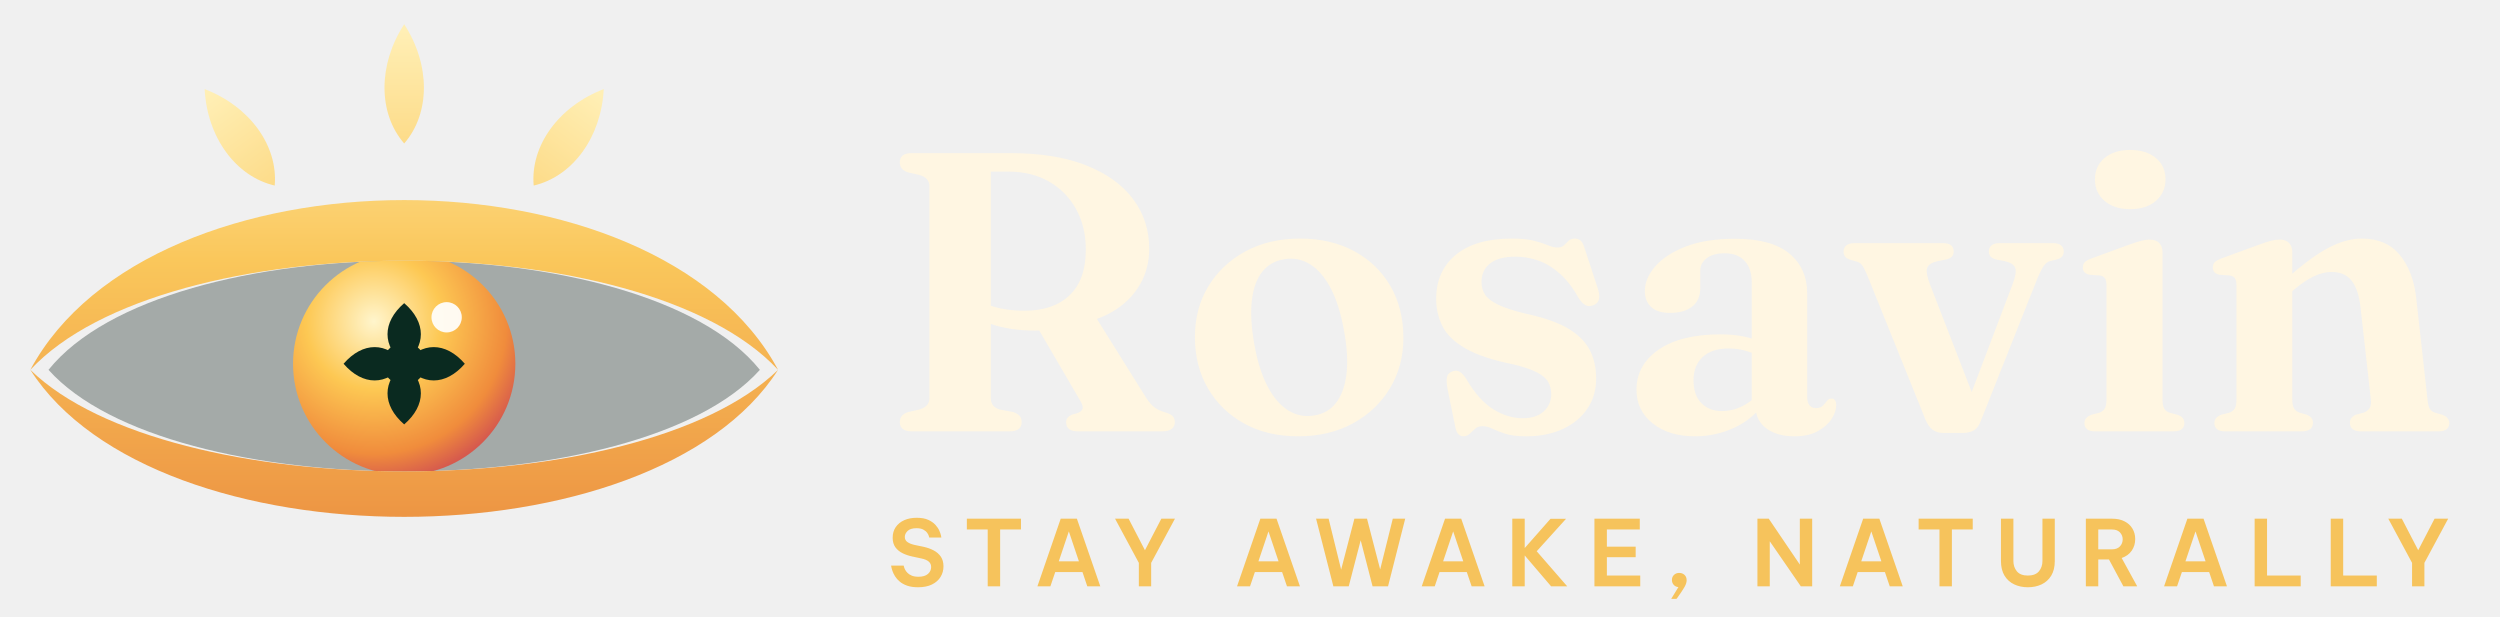
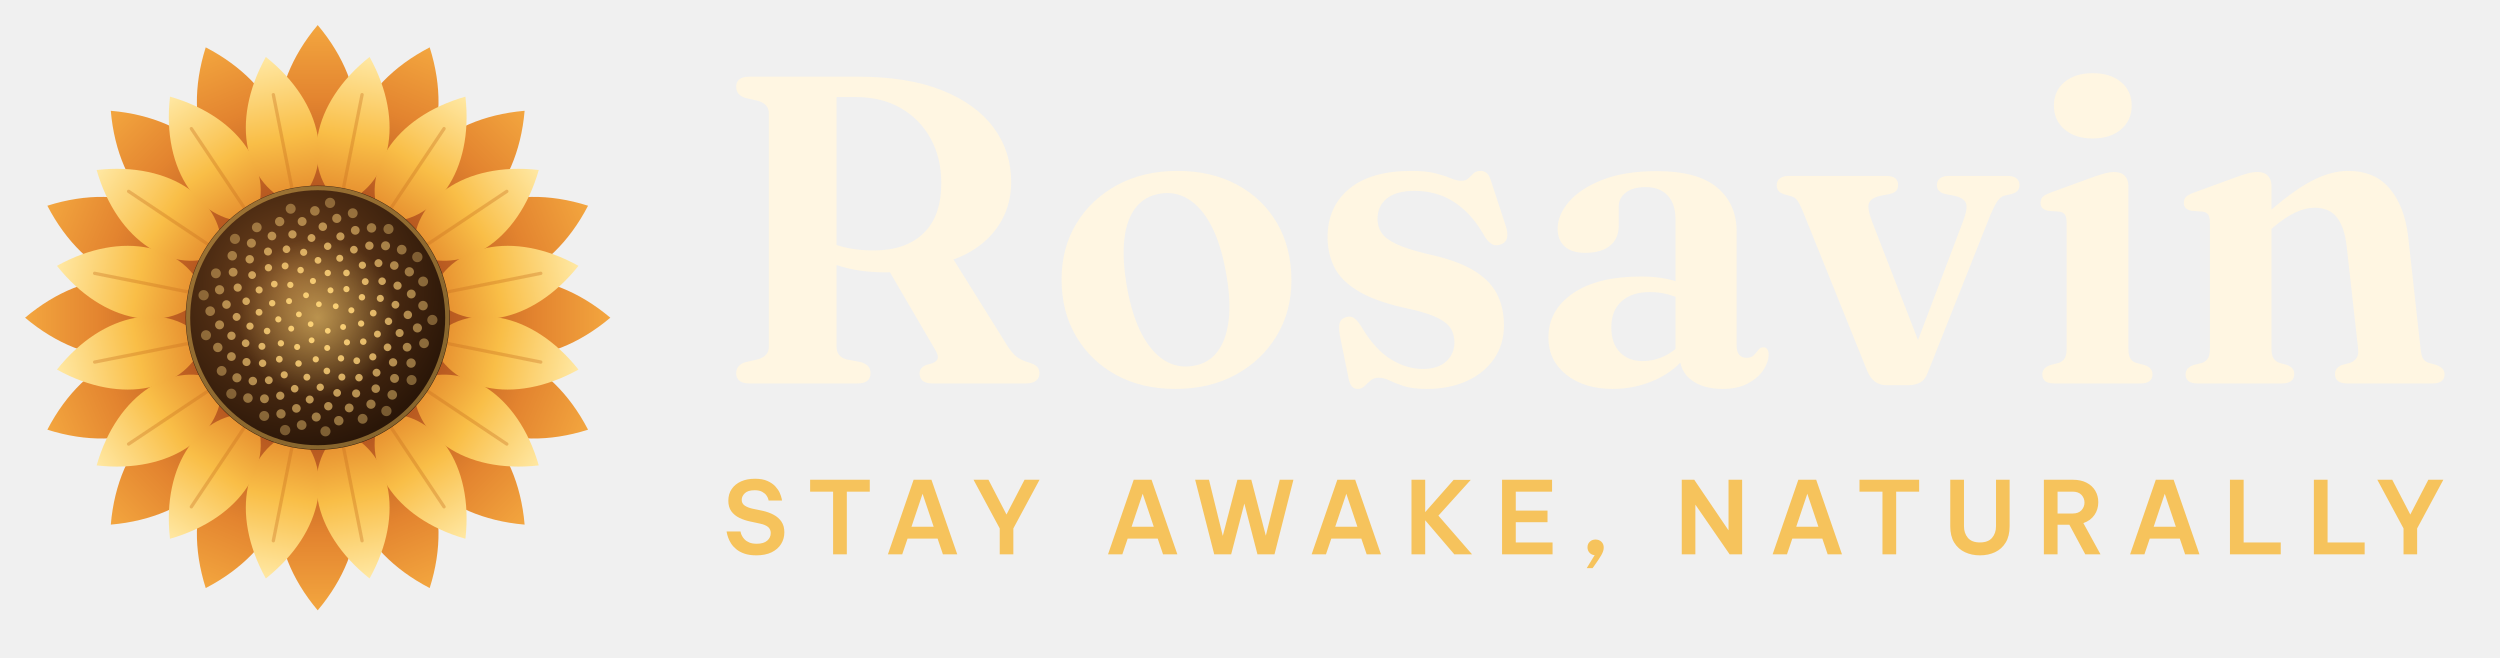
- <svg xmlns="http://www.w3.org/2000/svg" viewBox="0 0 1258 310" role="img" aria-label="Rosavin">
-   <g transform="translate(203.39 183.05) scale(0.50847)">
+ <svg xmlns="http://www.w3.org/2000/svg" viewBox="0 0 1141 300" role="img" aria-label="Rosavin">
+   <g transform="translate(145.00 145.00) scale(0.38158)">
    <defs>
-       <linearGradient id="rm-gold" x1="0" y1="-330" x2="0" y2="210" gradientUnits="userSpaceOnUse">
-         <stop offset="0" stop-color="#FFEFB5" />
-         <stop offset="0.42" stop-color="#FAC75B" />
-         <stop offset="1" stop-color="#EA8A3E" />
+       <linearGradient id="rm-back" x1="0" y1="-150" x2="0" y2="-350" gradientUnits="userSpaceOnUse">
+         <stop offset="0" stop-color="#B4561F" />
+         <stop offset="0.55" stop-color="#E3842F" />
+         <stop offset="1" stop-color="#F3A63F" />
      </linearGradient>
-       <radialGradient id="rm-iris" cx="-30" cy="-42" r="160" gradientUnits="userSpaceOnUse">
-         <stop offset="0" stop-color="#FFF5CC" />
-         <stop offset="0.42" stop-color="#FDC853" />
-         <stop offset="0.82" stop-color="#F08C3C" />
-         <stop offset="1" stop-color="#D65A4D" />
+       <linearGradient id="rm-front" x1="0" y1="-138" x2="0" y2="-318" gradientUnits="userSpaceOnUse">
+         <stop offset="0" stop-color="#E3872B" />
+         <stop offset="0.45" stop-color="#F9BE47" />
+         <stop offset="1" stop-color="#FFE8A3" />
+       </linearGradient>
+       <radialGradient id="rm-disc" cx="-30" cy="-40" r="198" gradientUnits="userSpaceOnUse">
+         <stop offset="0" stop-color="#7C4B22" />
+         <stop offset="0.55" stop-color="#4C2B12" />
+         <stop offset="1" stop-color="#2A1608" />
      </radialGradient>
-       <clipPath id="rm-opening">
-         <path d="M-352 6 C-236 -138 236 -138 352 6 C 232 140 -232 140 -352 6 Z" />
-       </clipPath>
+       <radialGradient id="rm-core" cx="0" cy="0" r="95" gradientUnits="userSpaceOnUse">
+         <stop offset="0" stop-color="#FFD978" stop-opacity="0.55" />
+         <stop offset="1" stop-color="#FFD978" stop-opacity="0" />
+       </radialGradient>
+       <path id="rm-pb" d="M0 -150 C60.8 -186 64 -274 0 -350 C-64 -274 -60.8 -186 0 -150Z" fill="url(#rm-back)" />
+       <g id="rm-pf">
+         <path d="M0 -138 C55.1 -170.4 58 -249.6 0 -318 C-58 -249.6 -55.1 -170.4 0 -138Z" fill="url(#rm-front)" />
+         <path d="M0 -156 L0 -272" stroke="#C66E1E" stroke-width="4" stroke-linecap="round" opacity="0.35" />
+       </g>
    </defs>
-     <path d="M-352 6 C-236 -138 236 -138 352 6 C 232 140 -232 140 -352 6 Z" fill="#03140D" fill-opacity="0.32" />
-     <g clip-path="url(#rm-opening)">
-       <circle r="110" fill="url(#rm-iris)" />
-       <g fill="#0A2A20">
-         <path id="rm-petal" d="M0 -60 C 22 -41 22 -17 0 0 C -22 -17 -22 -41 0 -60 Z" />
-         <use href="#rm-petal" transform="rotate(90)" />
-         <use href="#rm-petal" transform="rotate(180)" />
-         <use href="#rm-petal" transform="rotate(270)" />
-         <circle r="21" />
+     <g class="sf-back">
+       <use href="#rm-pb" transform="rotate(0)" />
+       <use href="#rm-pb" transform="rotate(22.5)" />
+       <use href="#rm-pb" transform="rotate(45)" />
+       <use href="#rm-pb" transform="rotate(67.5)" />
+       <use href="#rm-pb" transform="rotate(90)" />
+       <use href="#rm-pb" transform="rotate(112.5)" />
+       <use href="#rm-pb" transform="rotate(135)" />
+       <use href="#rm-pb" transform="rotate(157.5)" />
+       <use href="#rm-pb" transform="rotate(180)" />
+       <use href="#rm-pb" transform="rotate(202.5)" />
+       <use href="#rm-pb" transform="rotate(225)" />
+       <use href="#rm-pb" transform="rotate(247.5)" />
+       <use href="#rm-pb" transform="rotate(270)" />
+       <use href="#rm-pb" transform="rotate(292.5)" />
+       <use href="#rm-pb" transform="rotate(315)" />
+       <use href="#rm-pb" transform="rotate(337.5)" />
+     </g>
+     <g class="sf-front">
+       <use href="#rm-pf" transform="rotate(11.25)" />
+       <use href="#rm-pf" transform="rotate(33.75)" />
+       <use href="#rm-pf" transform="rotate(56.25)" />
+       <use href="#rm-pf" transform="rotate(78.75)" />
+       <use href="#rm-pf" transform="rotate(101.25)" />
+       <use href="#rm-pf" transform="rotate(123.75)" />
+       <use href="#rm-pf" transform="rotate(146.25)" />
+       <use href="#rm-pf" transform="rotate(168.75)" />
+       <use href="#rm-pf" transform="rotate(191.25)" />
+       <use href="#rm-pf" transform="rotate(213.75)" />
+       <use href="#rm-pf" transform="rotate(236.25)" />
+       <use href="#rm-pf" transform="rotate(258.75)" />
+       <use href="#rm-pf" transform="rotate(281.25)" />
+       <use href="#rm-pf" transform="rotate(303.75)" />
+       <use href="#rm-pf" transform="rotate(326.25)" />
+       <use href="#rm-pf" transform="rotate(348.75)" />
+     </g>
+     <g class="sf-disc">
+       <circle r="158" fill="url(#rm-disc)" />
+       <circle r="155" fill="none" stroke="#FAC75B" stroke-opacity="0.45" stroke-width="5" />
+       <g fill="#FFD27A">
+         <circle cx="-8.43" cy="7.72" r="3.42" opacity="0.95" />
+         <circle cx="1.41" cy="-16.1" r="3.44" opacity="0.94" />
+         <circle cx="12.05" cy="15.71" r="3.46" opacity="0.94" />
+         <circle cx="-22.51" cy="-3.98" r="3.47" opacity="0.93" />
+         <circle cx="21.57" cy="-13.72" r="3.49" opacity="0.93" />
+         <circle cx="-7.27" cy="27.04" r="3.51" opacity="0.93" />
+         <circle cx="-13.94" cy="-26.84" r="3.53" opacity="0.92" />
+         <circle cx="30.37" cy="11.09" r="3.55" opacity="0.92" />
+         <circle cx="-31.7" cy="13.08" r="3.57" opacity="0.91" />
+         <circle cx="15.32" cy="-32.74" r="3.59" opacity="0.91" />
+         <circle cx="11.35" cy="36.17" r="3.61" opacity="0.91" />
+         <circle cx="-34.26" cy="-19.85" r="3.62" opacity="0.9" />
+         <circle cx="40.25" cy="-8.85" r="3.64" opacity="0.9" />
+         <circle cx="-24.6" cy="34.99" r="3.66" opacity="0.89" />
+         <circle cx="-5.69" cy="-43.9" r="3.68" opacity="0.89" />
+         <circle cx="34.96" cy="29.47" r="3.7" opacity="0.89" />
+         <circle cx="-47.09" cy="1.95" r="3.72" opacity="0.88" />
+         <circle cx="34.38" cy="-34.21" r="3.74" opacity="0.88" />
+         <circle cx="-2.3" cy="49.77" r="3.75" opacity="0.87" />
+         <circle cx="-32.75" cy="-39.25" r="3.77" opacity="0.87" />
+         <circle cx="51.92" cy="6.99" r="3.79" opacity="0.87" />
+         <circle cx="-44.01" cy="30.62" r="3.81" opacity="0.86" />
+         <circle cx="12.03" cy="-53.48" r="3.83" opacity="0.86" />
+         <circle cx="27.84" cy="48.59" r="3.85" opacity="0.85" />
+         <circle cx="-54.45" cy="-17.37" r="3.87" opacity="0.85" />
+         <circle cx="52.91" cy="-24.45" r="3.89" opacity="0.85" />
+         <circle cx="-22.93" cy="54.79" r="3.9" opacity="0.84" />
+         <circle cx="-20.47" cy="-56.92" r="3.92" opacity="0.84" />
+         <circle cx="54.49" cy="28.64" r="3.94" opacity="0.83" />
+         <circle cx="-60.54" cy="15.96" r="3.96" opacity="0.83" />
+         <circle cx="34.42" cy="-53.53" r="3.98" opacity="0.83" />
+         <circle cx="10.95" cy="63.73" r="4" opacity="0.82" />
+         <circle cx="-51.92" cy="-40.21" r="4.02" opacity="0.82" />
+         <circle cx="66.43" cy="-5.5" r="4.03" opacity="0.81" />
+         <circle cx="-45.92" cy="49.64" r="4.05" opacity="0.81" />
+         <circle cx="0.33" cy="-68.58" r="4.07" opacity="0.81" />
+         <circle cx="46.72" cy="51.5" r="4.09" opacity="0.8" />
+         <circle cx="-70.16" cy="-6.5" r="4.11" opacity="0.8" />
+         <circle cx="56.86" cy="-43.16" r="4.13" opacity="0.79" />
+         <circle cx="-12.94" cy="71.13" r="4.15" opacity="0.79" />
+         <circle cx="-38.98" cy="-61.95" r="4.17" opacity="0.79" />
+         <circle cx="71.45" cy="19.58" r="4.18" opacity="0.78" />
+         <circle cx="-66.69" cy="34.22" r="4.2" opacity="0.78" />
+         <circle cx="26.36" cy="-71.1" r="4.22" opacity="0.77" />
+         <circle cx="28.91" cy="71.02" r="4.24" opacity="0.77" />
+         <circle cx="-70.06" cy="-33.2" r="4.26" opacity="0.77" />
+         <circle cx="74.89" cy="-23.09" r="4.28" opacity="0.76" />
+         <circle cx="-40.04" cy="68.33" r="4.3" opacity="0.76" />
+         <circle cx="-16.8" cy="-78.23" r="4.31" opacity="0.75" />
+         <circle cx="65.9" cy="46.81" r="4.33" opacity="0.75" />
+         <circle cx="-81.01" cy="10.1" r="4.35" opacity="0.75" />
+         <circle cx="53.43" cy="-62.77" r="4.37" opacity="0.74" />
+         <circle cx="3.03" cy="83.16" r="4.39" opacity="0.74" />
+         <circle cx="-58.96" cy="-59.83" r="4.41" opacity="0.73" />
+         <circle cx="84.66" cy="4.33" r="4.43" opacity="0.73" />
+         <circle cx="-65.94" cy="54.49" r="4.45" opacity="0.73" />
+         <circle cx="11.92" cy="-85.47" r="4.46" opacity="0.72" />
+         <circle cx="49.37" cy="71.7" r="4.48" opacity="0.72" />
+         <circle cx="-85.57" cy="-19.69" r="4.5" opacity="0.71" />
+         <circle cx="77.04" cy="-43.65" r="4.52" opacity="0.71" />
+         <circle cx="-27.55" cy="84.92" r="4.54" opacity="0.71" />
+         <circle cx="-37.35" cy="-81.89" r="4.56" opacity="0.7" />
+         <circle cx="83.52" cy="35.43" r="4.58" opacity="0.7" />
+         <circle cx="-86.2" cy="30.53" r="4.59" opacity="0.69" />
+         <circle cx="43.27" cy="-81.37" r="4.61" opacity="0.69" />
+         <circle cx="23.23" cy="89.91" r="4.63" opacity="0.69" />
+         <circle cx="-78.45" cy="-50.99" r="4.65" opacity="0.68" />
+         <circle cx="92.98" cy="-15.51" r="4.67" opacity="0.68" />
+         <circle cx="-58.5" cy="74.79" r="4.69" opacity="0.67" />
+         <circle cx="-7.43" cy="-95.35" r="4.71" opacity="0.67" />
+         <circle cx="70.38" cy="65.75" r="4.73" opacity="0.67" />
+         <circle cx="-96.99" cy="-0.95" r="4.74" opacity="0.66" />
+         <circle cx="72.66" cy="-65.27" r="4.76" opacity="0.66" />
+         <circle cx="-9.55" cy="97.87" r="4.78" opacity="0.65" />
+         <circle cx="-59.46" cy="-79.15" r="4.8" opacity="0.65" />
+         <circle cx="97.96" cy="18.31" r="4.82" opacity="0.65" />
+         <circle cx="-85.15" cy="53.01" r="4.84" opacity="0.64" />
+         <circle cx="27.16" cy="-97.23" r="4.86" opacity="0.64" />
+         <circle cx="45.95" cy="90.62" r="4.87" opacity="0.63" />
+         <circle cx="-95.69" cy="-36.01" r="4.89" opacity="0.63" />
+         <circle cx="95.47" cy="-38.32" r="4.91" opacity="0.63" />
+         <circle cx="-44.79" cy="93.32" r="4.93" opacity="0.62" />
+         <circle cx="-30.2" cy="-99.67" r="4.95" opacity="0.62" />
+         <circle cx="90.13" cy="53.41" r="4.97" opacity="0.61" />
+         <circle cx="-103.15" cy="21.62" r="4.99" opacity="0.61" />
+         <circle cx="61.81" cy="-86.12" r="5.01" opacity="0.61" />
+         <circle cx="12.67" cy="105.87" r="5.02" opacity="0.6" />
+         <circle cx="-81.32" cy="-69.9" r="5.04" opacity="0.6" />
+         <circle cx="107.79" cy="-3.4" r="5.06" opacity="0.59" />
+         <circle cx="-77.61" cy="75.74" r="5.08" opacity="0.59" />
+         <circle cx="6.1" cy="-108.87" r="5.1" opacity="0.59" />
+         <circle cx="69.42" cy="84.86" r="5.12" opacity="0.58" />
+         <circle cx="-109.1" cy="-15.76" r="5.14" opacity="0.58" />
+         <circle cx="91.59" cy="-62.41" r="5.15" opacity="0.57" />
+         <circle cx="-25.51" cy="108.45" r="5.17" opacity="0.57" />
+         <circle cx="-54.73" cy="-97.71" r="5.19" opacity="0.57" />
+         <circle cx="106.92" cy="35.26" r="5.21" opacity="0.56" />
+         <circle cx="-103.18" cy="46.46" r="5.23" opacity="0.56" />
+         <circle cx="44.93" cy="-104.49" r="5.25" opacity="0.55" />
+         <circle cx="37.64" cy="107.94" r="5.27" opacity="0.55" />
+         <circle cx="-101.16" cy="-54.43" r="5.29" opacity="0.55" />
+         <circle cx="111.92" cy="-28.34" r="5.3" opacity="0.54" />
+         <circle cx="-63.69" cy="96.96" r="5.32" opacity="0.54" />
+         <circle cx="-18.62" cy="-115.08" r="5.34" opacity="0.53" />
+         <circle cx="91.9" cy="72.62" r="5.36" opacity="0.53" />
+         <circle cx="-117.38" cy="8.57" r="5.38" opacity="0.53" />
+         <circle cx="81.14" cy="-86.01" r="5.4" opacity="0.52" />
+         <circle cx="-1.74" cy="118.78" r="5.42" opacity="0.52" />
+         <circle cx="-79.32" cy="-89.17" r="5.43" opacity="0.51" />
+         <circle cx="119.26" cy="12.23" r="5.45" opacity="0.51" />
+         <circle cx="-96.64" cy="71.87" r="5.47" opacity="0.51" />
+         <circle cx="22.81" cy="-118.8" r="5.49" opacity="0.5" />
+         <circle cx="63.71" cy="103.47" r="5.51" opacity="0.5" />
+         <circle cx="-117.39" cy="-33.41" r="5.53" opacity="0.49" />
+         <circle cx="109.6" cy="-54.9" r="5.55" opacity="0.49" />
+         <circle cx="-43.92" cy="115.01" r="5.57" opacity="0.49" />
+         <circle cx="-45.5" cy="-114.97" r="5.58" opacity="0.48" />
+         <circle cx="111.68" cy="54.27" r="5.6" opacity="0.48" />
+         <circle cx="-119.51" cy="35.58" r="5.62" opacity="0.47" />
+         <circle cx="64.36" cy="-107.41" r="5.64" opacity="0.47" />
+         <circle cx="25.2" cy="123.19" r="5.66" opacity="0.47" />
+         <circle cx="-102.21" cy="-74.12" r="5.68" opacity="0.46" />
+         <circle cx="125.95" cy="-14.45" r="5.7" opacity="0.46" />
+         <circle cx="-83.45" cy="96.12" r="5.71" opacity="0.45" />
+         <circle cx="-3.41" cy="-127.76" r="5.73" opacity="0.45" />
+         <circle cx="89.17" cy="92.27" r="5.75" opacity="0.45" />
+         <circle cx="-128.58" cy="-7.83" r="5.77" opacity="0.44" />
+         <circle cx="100.5" cy="-81.4" r="5.79" opacity="0.44" />
+         <circle cx="-19.19" cy="128.4" r="5.81" opacity="0.43" />
+         <circle cx="-72.86" cy="-108.06" r="5.83" opacity="0.43" />
+         <circle cx="127.21" cy="30.58" r="5.85" opacity="0.43" />
+         <circle cx="-114.89" cy="63.62" r="5.86" opacity="0.42" />
+         <circle cx="41.9" cy="-124.99" r="5.88" opacity="0.42" />
+         <circle cx="53.74" cy="120.92" r="5.9" opacity="0.41" />
+         <circle cx="-121.76" cy="-53.06" r="5.92" opacity="0.41" />
+         <circle cx="126.09" cy="-43.28" r="5.94" opacity="0.41" />
+         <circle cx="-63.97" cy="117.51" r="5.96" opacity="0.4" />
+         <circle cx="-32.32" cy="-130.33" r="5.98" opacity="0.4" />
+         <circle cx="112.28" cy="74.54" r="5.99" opacity="0.39" />
+         <circle cx="-133.62" cy="20.96" r="6.01" opacity="0.39" />
+         <circle cx="84.67" cy="-106.09" r="6.03" opacity="0.39" />
+         <circle cx="9.26" cy="135.9" r="6.05" opacity="0.38" />
+         <circle cx="-98.97" cy="-94.28" r="6.07" opacity="0.38" />
+         <circle cx="137.15" cy="2.68" r="6.09" opacity="0.37" />
+         <circle cx="-103.29" cy="90.98" r="6.11" opacity="0.37" />
+         <circle cx="14.76" cy="-137.33" r="6.13" opacity="0.37" />
+         <circle cx="82.16" cy="111.61" r="6.14" opacity="0.36" />
+         <circle cx="-136.44" cy="-26.89" r="6.16" opacity="0.36" />
+         <circle cx="119.17" cy="-72.58" r="6.18" opacity="0.35" />
+         <circle cx="-38.97" cy="134.47" r="6.2" opacity="0.35" />
      </g>
-       <circle cx="42" cy="-46" r="15" fill="#FFFFFF" opacity="0.92" />
-     </g>
-     <g fill="url(#rm-gold)">
-       <path id="rm-ray" d="M0 -218 C 26 -248 26 -296 0 -336 C -26 -296 -26 -248 0 -218 Z" />
-       <use href="#rm-ray" transform="rotate(-36)" />
-       <use href="#rm-ray" transform="rotate(36)" />
-       <path d="M-370 6 C-250 -218 250 -218 370 6 C 236 -138 -236 -138 -370 6 Z" />
-       <path d="M-370 6 C-246 200 246 200 370 6 C 232 140 -232 140 -370 6 Z" />
+       <circle r="95" fill="url(#rm-core)" />
    </g>
  </g>
-   <path transform="translate(442.38 217.05)" fill="#FFF6E2" d="M135.9 -91.9L135.9 -91.9Q135.9 -82.3 131.6 -74.5Q127.3 -66.7 119.4 -61.45Q111.5 -56.2 100.6 -54.2L100.6 -54.2Q96.6 -53.5 93.15 -52.7Q89.7 -51.9 86.2 -51.3Q82.7 -50.7 78.4 -50.7L78.4 -50.7Q72.2 -50.7 66.55 -51.55Q60.9 -52.4 56.2 -54.05Q51.5 -55.7 48 -58L48 -58L48.6 -67Q51.4 -65 55.25 -63.55Q59.1 -62.1 63.65 -61.4Q68.2 -60.7 73.2 -60.7L73.2 -60.7Q87.7 -60.7 95.85 -68.5Q104 -76.3 104 -91.5L104 -91.5Q104 -102.9 99.15 -111.75Q94.3 -120.6 85.55 -125.65Q76.8 -130.7 65 -130.7L65 -130.7L56.2 -130.7L56.2 -16.7Q56.2 -14.5 57.3 -13.1Q58.4 -11.7 60.6 -11L60.6 -11L67.5 -9.7Q69.9 -8.8 70.8 -7.65Q71.7 -6.5 71.7 -4.6L71.7 -4.6Q71.7 0 65.7 0L65.7 0L16.4 0Q13.3 0 11.85 -1.25Q10.4 -2.5 10.4 -4.6L10.4 -4.6Q10.4 -8.4 14.6 -9.7L14.6 -9.7L20.3 -11Q22.7 -11.7 24 -13.1Q25.3 -14.5 25.3 -16.7L25.3 -16.7L25.3 -123.3Q25.3 -125.5 24 -126.9Q22.7 -128.3 20.3 -129L20.3 -129L14.6 -130.3Q10.4 -131.6 10.4 -135.4L10.4 -135.4Q10.4 -137.6 11.85 -138.8Q13.3 -140 16.4 -140L16.4 -140L66.1 -140Q88.6 -140 104.15 -133.85Q119.7 -127.7 127.8 -116.85Q135.9 -106 135.9 -91.9M101.2 -15.4L78.2 -54.8L108.5 -58.3L134.4 -16.8Q136.3 -13.9 138.25 -12.3Q140.2 -10.7 143.5 -9.7L143.5 -9.7Q146.6 -8.8 147.7 -7.65Q148.8 -6.5 148.8 -4.6L148.8 -4.6Q148.8 -2.5 147.25 -1.25Q145.7 0 142.6 0L142.6 0L100 0Q94.1 0 94.1 -4.6L94.1 -4.6Q94.1 -5.9 94.8 -6.8Q95.5 -7.7 97 -8.4L97 -8.4L99.9 -9.2Q102.1 -10.1 102.4 -11.5Q102.7 -12.9 101.2 -15.4L101.2 -15.4 M211.8 -97L211.8 -97Q227.3 -97 239 -90.7Q250.7 -84.4 257.25 -73.15Q263.8 -61.9 263.8 -47L263.8 -47Q263.8 -32.9 257.05 -21.7Q250.3 -10.5 238.4 -4Q226.5 2.5 210.8 2.5L210.8 2.5Q195.4 2.5 183.75 -3.9Q172.1 -10.3 165.5 -21.55Q158.9 -32.8 158.9 -47.5L158.9 -47.5Q158.9 -61.8 165.65 -72.95Q172.4 -84.1 184.3 -90.55Q196.2 -97 211.8 -97M218.9 -8L218.9 -8Q225.7 -9 229.85 -14.25Q234 -19.5 235.15 -28.7Q236.3 -37.9 233.9 -50.8L233.9 -50.8Q231.6 -63.7 227.2 -72.05Q222.8 -80.4 216.8 -84.1Q210.8 -87.8 203.8 -86.6L203.8 -86.6Q196.9 -85.5 192.75 -80.25Q188.6 -75 187.55 -65.85Q186.5 -56.7 188.8 -43.7L188.8 -43.7Q191.1 -30.9 195.5 -22.55Q199.9 -14.2 205.9 -10.5Q211.9 -6.8 218.9 -8 M323.8 -6.6L323.8 -6.6Q330.7 -6.6 334.45 -10.05Q338.2 -13.5 338.2 -18.7L338.2 -18.7Q338.2 -22 336.75 -24.7Q335.3 -27.4 331.15 -29.6Q327 -31.8 319.1 -33.7L319.1 -33.7Q303.7 -36.8 295.25 -41.6Q286.8 -46.4 283.55 -52.75Q280.3 -59.1 280.3 -66.7L280.3 -66.7Q280.3 -80.6 290.15 -88.8Q300 -97 318.6 -97L318.6 -97Q325.3 -97 329.55 -95.9Q333.8 -94.8 336.5 -93.65Q339.2 -92.5 341.3 -92.5L341.3 -92.5Q343.5 -92.5 344.65 -93.65Q345.8 -94.8 346.95 -95.9Q348.1 -97 350.2 -97L350.2 -97Q351.7 -97 352.9 -96.05Q354.1 -95.1 354.9 -92.4L354.9 -92.4L361.5 -72.3Q362.7 -68.8 362.25 -66.6Q361.8 -64.4 359.5 -63.5L359.5 -63.5Q357.2 -62.6 355.55 -63.45Q353.9 -64.3 352.3 -66.6L352.3 -66.6Q347.9 -74.5 342.75 -79.15Q337.6 -83.8 331.95 -85.85Q326.3 -87.9 320.2 -87.9L320.2 -87.9Q311.7 -87.9 307.4 -84.45Q303.1 -81 303.1 -75.1L303.1 -75.1Q303.1 -71.6 304.9 -68.8Q306.7 -66 311.65 -63.65Q316.6 -61.3 325.8 -59.1L325.8 -59.1Q338.9 -56.3 346.5 -51.85Q354.1 -47.4 357.45 -41.15Q360.8 -34.9 360.8 -26.5L360.8 -26.5Q360.8 -17.9 356.35 -11.35Q351.9 -4.8 343.95 -1.15Q336 2.5 325.6 2.5L325.6 2.5Q319 2.5 315.05 1.2Q311.1 -0.1 308.55 -1.35Q306 -2.6 303.6 -2.6L303.6 -2.6Q301.4 -2.6 299.95 -1.35Q298.5 -0.1 297.2 1.2Q295.9 2.5 294 2.5L294 2.5Q292.5 2.5 291.45 1.4Q290.4 0.3 289.9 -2.3L289.9 -2.3L286 -21.4Q285.3 -25.4 285.75 -27.35Q286.2 -29.3 288.3 -30.1L288.3 -30.1Q290.5 -31 292.2 -29.95Q293.9 -28.9 295.6 -26.1L295.6 -26.1Q301.8 -15.6 309.05 -11.1Q316.3 -6.6 323.8 -6.6 M441 -12.7L441 -12.7L441 -14.8L439.1 -15.2L439.1 -74.9Q439.1 -81.9 435.55 -85.75Q432 -89.6 425.5 -89.6L425.5 -89.6Q419.6 -89.6 416.4 -87.1Q413.2 -84.6 413.2 -80.9L413.2 -80.9L413.2 -72.1Q413.2 -66.1 409.2 -62.85Q405.2 -59.6 397.9 -59.6L397.9 -59.6Q391.7 -59.6 388.5 -62.55Q385.3 -65.5 385.3 -70.6L385.3 -70.6Q385.3 -76.9 390.5 -82.95Q395.7 -89 405.8 -92.95Q415.9 -96.9 430.7 -96.9L430.7 -96.9Q449.1 -96.9 458.05 -89.45Q467 -82 467 -69.3L467 -69.3L467 -17.3Q467 -14.5 468.15 -13.1Q469.3 -11.7 471.4 -11.7L471.4 -11.7Q473.6 -11.7 474.7 -12.75Q475.8 -13.8 476.6 -14.9L476.6 -14.9Q477.1 -15.6 477.7 -16.05Q478.3 -16.5 479.2 -16.5L479.2 -16.5Q480.4 -16.5 481 -15.6Q481.6 -14.7 481.6 -13.2L481.6 -13.2Q481.6 -9.8 479.25 -6.2Q476.9 -2.6 472.25 -0.05Q467.6 2.5 460.6 2.5L460.6 2.5Q451.7 2.5 446.35 -1.55Q441 -5.6 441 -12.7M381.1 -20.9L381.1 -20.9Q381.1 -33.4 392.25 -41.1Q403.4 -48.8 423.4 -48.8L423.4 -48.8Q429.9 -48.8 435.15 -47.7Q440.4 -46.6 444.2 -44.7L444.2 -44.7L442 -38.3Q438.6 -39.9 435.05 -40.8Q431.5 -41.7 427.4 -41.7L427.4 -41.7Q419.1 -41.7 414.45 -37.45Q409.8 -33.2 409.8 -25.7L409.8 -25.7Q409.8 -18.2 413.75 -14.2Q417.7 -10.2 424 -10.2L424 -10.2Q429.4 -10.2 434.35 -12.65Q439.3 -15.1 442.7 -19.5L442.7 -19.5L444.9 -13.8Q439.4 -6 430.15 -1.75Q420.9 2.5 410.5 2.5L410.5 2.5Q397.4 2.5 389.25 -4Q381.1 -10.5 381.1 -20.9 M545.6 0.8L545.6 0.8L535.4 0.8Q532.3 0.8 530.15 -0.8Q528 -2.4 526.6 -5.7L526.6 -5.7L497.2 -78.6Q495.6 -82.4 494.55 -83.7Q493.5 -85 492 -85.4L492 -85.4L488.8 -86.3Q486.9 -86.9 486.1 -87.9Q485.3 -88.9 485.3 -90.5L485.3 -90.5Q485.3 -92.5 486.75 -93.6Q488.2 -94.7 490.6 -94.7L490.6 -94.7L535.4 -94.7Q540.7 -94.7 540.7 -90.5L540.7 -90.5Q540.7 -88.9 539.8 -87.9Q538.9 -86.9 536.6 -86.4L536.6 -86.4L532.9 -85.7Q528.3 -84.7 527.4 -82.3Q526.5 -79.9 528.8 -73.9L528.8 -73.9L552.3 -13.3L546 -9.8L570.3 -73.9Q572.6 -79.9 571.65 -82.3Q570.7 -84.7 566.2 -85.7L566.2 -85.7L562.4 -86.4Q560.3 -86.9 559.35 -87.9Q558.4 -88.9 558.4 -90.5L558.4 -90.5Q558.4 -92.5 559.8 -93.6Q561.2 -94.7 563.6 -94.7L563.6 -94.7L590.8 -94.7Q593.3 -94.7 594.7 -93.6Q596.1 -92.5 596.1 -90.5L596.1 -90.5Q596.1 -89.1 595.3 -88.05Q594.5 -87 592.3 -86.4L592.3 -86.4L589.2 -85.7Q587.3 -85.2 585.75 -82.8Q584.2 -80.4 581.9 -74.6L581.9 -74.6L554.3 -5.1Q553 -1.6 550.7 -0.4Q548.4 0.8 545.6 0.8 M645.8 -90.2L645.8 -90.2L645.8 -16Q645.8 -12.9 646.65 -11.45Q647.5 -10 649.3 -9.4L649.3 -9.4L653.1 -8.4Q655 -7.8 655.9 -6.75Q656.8 -5.7 656.8 -4.1L656.8 -4.1Q656.8 -2.2 655.5 -1.1Q654.2 0 651.3 0L651.3 0L611.9 0Q609.1 0 607.8 -1.1Q606.5 -2.2 606.5 -4.1L606.5 -4.1Q606.5 -5.6 607.4 -6.65Q608.3 -7.7 610.2 -8.4L610.2 -8.4L614.1 -9.4Q615.9 -10.1 616.75 -11.5Q617.6 -12.9 617.6 -16L617.6 -16L617.6 -73.3Q617.6 -75.9 616.85 -77Q616.1 -78.1 614.4 -78.4L614.4 -78.4L609.1 -78.8Q607.3 -79.2 606.5 -80.1Q605.7 -81 605.7 -82.4L605.7 -82.4Q605.7 -84.1 606.65 -85.1Q607.6 -86.1 610.3 -87.1L610.3 -87.1L628.9 -93.9Q632.8 -95.3 635.15 -95.9Q637.5 -96.5 639.1 -96.5L639.1 -96.5Q642.5 -96.5 644.15 -94.75Q645.8 -93 645.8 -90.2M629.5 -111.8L629.5 -111.8Q621.5 -111.8 616.65 -115.95Q611.8 -120.1 611.8 -126.8L611.8 -126.8Q611.8 -133.5 616.65 -137.55Q621.5 -141.6 629.5 -141.6L629.5 -141.6Q637.6 -141.6 642.45 -137.55Q647.3 -133.5 647.3 -126.8L647.3 -126.8Q647.3 -120.1 642.45 -115.95Q637.6 -111.8 629.5 -111.8 M711.1 -90.2L711.1 -90.2L711.1 -16Q711.1 -12.9 712 -11.5Q712.9 -10.1 714.7 -9.4L714.7 -9.4L718.3 -8.4Q721.5 -7.1 721.5 -4.4L721.5 -4.4Q721.5 0 715.9 0L715.9 0L677.3 0Q674.5 0 673.2 -1.1Q671.9 -2.2 671.9 -4.1L671.9 -4.1Q671.9 -5.6 672.75 -6.65Q673.6 -7.7 675.5 -8.4L675.5 -8.4L679.5 -9.4Q681.3 -10.1 682.15 -11.5Q683 -12.9 683 -16L683 -16L683 -73.3Q683 -75.9 682.25 -77Q681.5 -78.1 679.8 -78.4L679.8 -78.4L674.5 -78.8Q672.7 -79.2 671.9 -80.1Q671.1 -81 671.1 -82.4L671.1 -82.4Q671.1 -84.1 672.05 -85.1Q673 -86.1 675.7 -87.1L675.7 -87.1L694.3 -93.9Q698.1 -95.3 700.4 -95.9Q702.7 -96.5 704.8 -96.5L704.8 -96.5Q707.9 -96.5 709.5 -94.75Q711.1 -93 711.1 -90.2M712.1 -71.4L708.1 -67.9L703.5 -72.6L707.4 -76.1Q720 -87.4 729 -92.2Q738 -97 746.1 -97L746.1 -97Q758.4 -97 765.2 -88.75Q772 -80.5 773.5 -66.8L773.5 -66.8L779.1 -16.3Q779.4 -13 780.2 -11.5Q781 -10 782.9 -9.4L782.9 -9.4L786.4 -8.4Q788.3 -7.7 789.2 -6.65Q790.1 -5.6 790.1 -4.1L790.1 -4.1Q790.1 -2.2 788.8 -1.1Q787.5 0 784.6 0L784.6 0L745.6 0Q740.1 0 740.1 -4.4L740.1 -4.4Q740.1 -7.1 743.2 -8.4L743.2 -8.4L747 -9.4Q748.9 -10.1 749.95 -11.6Q751 -13.1 750.6 -16.3L750.6 -16.3L745.4 -62.7Q744.4 -71.4 740.95 -75.8Q737.5 -80.2 730.8 -80.2L730.8 -80.2Q726.6 -80.2 721.95 -78Q717.3 -75.8 712.1 -71.4L712.1 -71.4" />
-   <path transform="translate(446.38 295.05)" fill="#F6C35C" d="M15.59 0.46L15.59 0.46Q12.42 0.46 10.17 -0.32Q7.91 -1.1 6.42 -2.35Q4.92 -3.59 4.05 -4.99Q3.17 -6.39 2.74 -7.64Q2.3 -8.88 2.16 -9.66Q2.02 -10.44 2.02 -10.44L2.02 -10.44L8.37 -10.44Q8.37 -10.44 8.49 -9.89Q8.6 -9.34 9.02 -8.49Q9.43 -7.64 10.24 -6.81Q11.04 -5.98 12.4 -5.4Q13.75 -4.83 15.78 -4.83L15.78 -4.83Q18.91 -4.83 20.54 -6.23Q22.17 -7.64 22.17 -9.71L22.17 -9.71Q22.17 -11.45 20.93 -12.49Q19.69 -13.52 17.25 -14.03L17.25 -14.03L12.74 -15Q10.12 -15.55 7.84 -16.65Q5.57 -17.76 4.19 -19.64Q2.81 -21.53 2.81 -24.47L2.81 -24.47Q2.81 -27.55 4.35 -29.81Q5.89 -32.06 8.6 -33.28Q11.32 -34.5 14.95 -34.5L14.95 -34.5Q18.4 -34.5 20.65 -33.49Q22.91 -32.48 24.27 -31Q25.62 -29.53 26.27 -28.06Q26.91 -26.59 27.12 -25.58Q27.32 -24.56 27.32 -24.56L27.32 -24.56L21.21 -24.56Q21.21 -24.56 21.02 -25.28Q20.84 -25.99 20.19 -26.91Q19.55 -27.83 18.26 -28.54Q16.97 -29.26 14.81 -29.26L14.81 -29.26Q11.73 -29.26 10.33 -27.88Q8.92 -26.5 8.92 -24.89L8.92 -24.89Q8.92 -23.23 10.21 -22.31Q11.5 -21.39 13.66 -20.88L13.66 -20.88L18.49 -19.87Q21.21 -19.27 23.46 -18.08Q25.71 -16.88 27.05 -14.93Q28.38 -12.97 28.38 -10.07L28.38 -10.07Q28.38 -7.13 26.91 -4.74Q25.44 -2.35 22.59 -0.94Q19.73 0.46 15.59 0.46 M56.89 0L50.63 0L50.63 -28.61L40.14 -28.61L40.14 -34.04L67.37 -34.04L67.37 -28.61L56.89 -28.61L56.89 0 M82.17 0L75.64 0L87.37 -34.04L95.51 -34.04L107.29 0L100.75 0L98.32 -7.18L84.61 -7.18L82.17 0M91.46 -27.65L86.4 -12.6L96.52 -12.6L91.46 -27.65 M132.89 0L126.68 0L126.68 -11.82L114.72 -34.04L121.53 -34.04L129.76 -18.17L138 -34.04L144.85 -34.04L132.89 -11.82L132.89 0  M182.63 0L176.1 0L187.83 -34.04L195.97 -34.04L207.75 0L201.22 0L198.78 -7.18L185.07 -7.18L182.63 0M191.92 -27.65L186.86 -12.6L196.98 -12.6L191.92 -27.65 M232.3 0L224.57 0L215.87 -34.04L222.18 -34.04L228.48 -8.42L235.15 -34.04L241.5 -34.04L248.12 -8.51L254.47 -34.04L260.72 -34.04L252.08 0L244.3 0L238.32 -23.18L232.3 0 M275.57 0L269.03 0L280.76 -34.04L288.91 -34.04L300.68 0L294.15 0L291.71 -7.18L278 -7.18L275.57 0M284.86 -27.65L279.8 -12.6L289.92 -12.6L284.86 -27.65 M320.86 0L314.6 0L314.6 -34.04L320.86 -34.04L320.86 -19.27L333.83 -33.99L341.65 -33.99L326.89 -17.66L342.25 0L334.15 0L320.86 -15.55L320.86 0 M378.99 0L355.94 0L355.94 -34.04L378.76 -34.04L378.76 -28.61L362.2 -28.61L362.2 -19.96L376.69 -19.96L376.69 -14.67L362.2 -14.67L362.2 -5.43L378.99 -5.43L378.99 0 M397.23 6.3L394.57 6.3L398.2 0.37Q396.77 0.28 395.85 -0.74Q394.93 -1.75 394.93 -3.22L394.93 -3.22Q394.93 -4.78 395.99 -5.77Q397.05 -6.76 398.57 -6.76L398.57 -6.76Q400.18 -6.76 401.26 -5.77Q402.34 -4.78 402.34 -3.04L402.34 -3.04Q402.34 -1.56 401.24 0.37Q400.13 2.3 397.6 5.84L397.6 5.84L397.23 6.3  M444.17 0L437.96 0L437.96 -34.04L443.66 -34.04L459.3 -10.95L459.3 -34.04L465.51 -34.04L465.51 0L459.81 0L444.17 -22.68L444.17 0 M485.97 0L479.43 0L491.16 -34.04L499.31 -34.04L511.08 0L504.55 0L502.11 -7.18L488.4 -7.18L485.97 0M495.26 -27.65L490.2 -12.6L500.32 -12.6L495.26 -27.65 M535.81 0L529.56 0L529.56 -28.61L519.07 -28.61L519.07 -34.04L546.3 -34.04L546.3 -28.61L535.81 -28.61L535.81 0 M574.02 0.46L574.02 0.46Q570.25 0.46 567.17 -0.99Q564.09 -2.44 562.29 -5.38Q560.5 -8.33 560.5 -12.79L560.5 -12.79L560.5 -34.04L566.76 -34.04L566.76 -12.79Q566.76 -9.66 568.53 -7.54Q570.3 -5.43 574.02 -5.43L574.02 -5.43Q577.8 -5.43 579.59 -7.54Q581.38 -9.66 581.38 -12.79L581.38 -12.79L581.38 -34.04L587.59 -34.04L587.59 -12.79Q587.59 -8.33 585.8 -5.38Q584.01 -2.44 580.95 -0.99Q577.89 0.46 574.02 0.46 M609.47 0L603.22 0L603.22 -34.04L616.47 -34.04Q620.15 -34.04 622.74 -32.68Q625.34 -31.33 626.7 -29Q628.06 -26.68 628.06 -23.78L628.06 -23.78Q628.06 -20.52 626.31 -17.96Q624.56 -15.41 621.25 -14.26L621.25 -14.26L629.07 0L622.12 0L614.86 -13.52L609.47 -13.52L609.47 0M616.37 -28.61L616.37 -28.61L609.47 -28.61L609.47 -18.63L616.37 -18.63Q619 -18.63 620.38 -20.12Q621.76 -21.62 621.76 -23.64L621.76 -23.64Q621.76 -25.67 620.38 -27.14Q619 -28.61 616.37 -28.61 M649.11 0L642.58 0L654.31 -34.04L662.45 -34.04L674.23 0L667.69 0L665.26 -7.18L651.55 -7.18L649.11 0M658.4 -27.65L653.34 -12.6L663.46 -12.6L658.4 -27.65 M711.33 0L688.15 0L688.15 -34.04L694.4 -34.04L694.4 -5.43L711.33 -5.43L711.33 0 M749.63 0L726.45 0L726.45 -34.04L732.71 -34.04L732.71 -5.43L749.63 -5.43L749.63 0 M773.58 0L767.37 0L767.37 -11.82L755.41 -34.04L762.22 -34.04L770.46 -18.17L778.69 -34.04L785.54 -34.04L773.58 -11.82L773.58 0" />
+   <path transform="translate(325.60 175.00)" fill="#FFF6E2" d="M135.9 -91.9L135.9 -91.9Q135.9 -82.3 131.6 -74.5Q127.3 -66.7 119.4 -61.45Q111.5 -56.2 100.6 -54.2L100.6 -54.2Q96.6 -53.5 93.15 -52.7Q89.7 -51.9 86.2 -51.3Q82.7 -50.7 78.4 -50.7L78.4 -50.7Q72.2 -50.7 66.55 -51.55Q60.9 -52.4 56.2 -54.05Q51.5 -55.7 48 -58L48 -58L48.6 -67Q51.4 -65 55.25 -63.55Q59.1 -62.1 63.65 -61.4Q68.2 -60.7 73.2 -60.7L73.2 -60.7Q87.7 -60.7 95.85 -68.5Q104 -76.3 104 -91.5L104 -91.5Q104 -102.9 99.15 -111.75Q94.3 -120.6 85.55 -125.65Q76.8 -130.7 65 -130.7L65 -130.7L56.2 -130.7L56.2 -16.7Q56.2 -14.5 57.3 -13.1Q58.4 -11.7 60.6 -11L60.6 -11L67.5 -9.7Q69.9 -8.8 70.8 -7.65Q71.7 -6.5 71.7 -4.6L71.7 -4.6Q71.7 0 65.7 0L65.7 0L16.4 0Q13.3 0 11.85 -1.25Q10.4 -2.5 10.4 -4.6L10.4 -4.6Q10.4 -8.4 14.6 -9.7L14.6 -9.7L20.3 -11Q22.7 -11.7 24 -13.1Q25.3 -14.5 25.3 -16.7L25.3 -16.7L25.3 -123.3Q25.3 -125.5 24 -126.9Q22.7 -128.3 20.3 -129L20.3 -129L14.6 -130.3Q10.4 -131.6 10.4 -135.4L10.4 -135.4Q10.4 -137.6 11.85 -138.8Q13.3 -140 16.4 -140L16.4 -140L66.1 -140Q88.6 -140 104.15 -133.85Q119.7 -127.7 127.8 -116.85Q135.9 -106 135.9 -91.9M101.2 -15.4L78.2 -54.8L108.5 -58.3L134.4 -16.8Q136.3 -13.9 138.25 -12.3Q140.2 -10.7 143.5 -9.7L143.5 -9.7Q146.6 -8.8 147.7 -7.65Q148.8 -6.5 148.8 -4.6L148.8 -4.6Q148.8 -2.5 147.25 -1.25Q145.7 0 142.6 0L142.6 0L100 0Q94.1 0 94.1 -4.6L94.1 -4.6Q94.1 -5.9 94.8 -6.8Q95.5 -7.7 97 -8.4L97 -8.4L99.9 -9.2Q102.1 -10.1 102.4 -11.5Q102.7 -12.9 101.2 -15.4L101.2 -15.4 M211.8 -97L211.8 -97Q227.3 -97 239 -90.7Q250.7 -84.4 257.25 -73.15Q263.8 -61.9 263.8 -47L263.8 -47Q263.8 -32.9 257.05 -21.7Q250.3 -10.5 238.4 -4Q226.5 2.5 210.8 2.5L210.8 2.5Q195.4 2.5 183.75 -3.9Q172.1 -10.3 165.5 -21.55Q158.9 -32.8 158.9 -47.5L158.9 -47.5Q158.9 -61.8 165.65 -72.95Q172.4 -84.1 184.3 -90.55Q196.2 -97 211.8 -97M218.9 -8L218.9 -8Q225.7 -9 229.85 -14.25Q234 -19.5 235.15 -28.7Q236.3 -37.9 233.9 -50.8L233.9 -50.8Q231.6 -63.7 227.2 -72.05Q222.8 -80.4 216.8 -84.1Q210.8 -87.8 203.8 -86.6L203.8 -86.6Q196.9 -85.5 192.75 -80.25Q188.6 -75 187.55 -65.85Q186.5 -56.7 188.8 -43.7L188.8 -43.7Q191.1 -30.9 195.5 -22.55Q199.9 -14.2 205.9 -10.5Q211.9 -6.8 218.9 -8 M323.8 -6.6L323.8 -6.6Q330.7 -6.6 334.45 -10.05Q338.2 -13.5 338.2 -18.7L338.2 -18.7Q338.2 -22 336.75 -24.7Q335.3 -27.4 331.15 -29.6Q327 -31.8 319.1 -33.7L319.1 -33.7Q303.7 -36.8 295.25 -41.6Q286.8 -46.4 283.55 -52.75Q280.3 -59.1 280.3 -66.7L280.3 -66.7Q280.3 -80.6 290.15 -88.8Q300 -97 318.6 -97L318.6 -97Q325.3 -97 329.55 -95.9Q333.8 -94.8 336.5 -93.65Q339.2 -92.5 341.3 -92.5L341.3 -92.5Q343.5 -92.5 344.65 -93.65Q345.8 -94.8 346.95 -95.9Q348.1 -97 350.2 -97L350.2 -97Q351.7 -97 352.9 -96.05Q354.1 -95.1 354.9 -92.4L354.9 -92.4L361.5 -72.3Q362.7 -68.8 362.25 -66.6Q361.8 -64.4 359.5 -63.5L359.5 -63.5Q357.2 -62.6 355.55 -63.45Q353.9 -64.3 352.3 -66.6L352.3 -66.6Q347.9 -74.5 342.75 -79.15Q337.6 -83.8 331.95 -85.85Q326.3 -87.9 320.2 -87.9L320.2 -87.9Q311.7 -87.9 307.4 -84.45Q303.1 -81 303.1 -75.1L303.1 -75.1Q303.1 -71.6 304.9 -68.8Q306.7 -66 311.65 -63.65Q316.6 -61.3 325.8 -59.1L325.8 -59.1Q338.9 -56.3 346.5 -51.85Q354.1 -47.4 357.45 -41.15Q360.8 -34.9 360.8 -26.5L360.8 -26.5Q360.8 -17.9 356.35 -11.35Q351.9 -4.8 343.95 -1.15Q336 2.5 325.6 2.5L325.6 2.5Q319 2.5 315.05 1.2Q311.1 -0.1 308.55 -1.35Q306 -2.6 303.6 -2.6L303.6 -2.6Q301.4 -2.6 299.95 -1.35Q298.5 -0.1 297.2 1.2Q295.9 2.5 294 2.5L294 2.5Q292.5 2.5 291.45 1.4Q290.4 0.3 289.9 -2.3L289.9 -2.3L286 -21.4Q285.3 -25.4 285.75 -27.35Q286.2 -29.3 288.3 -30.1L288.3 -30.1Q290.5 -31 292.2 -29.95Q293.9 -28.9 295.6 -26.1L295.6 -26.1Q301.8 -15.6 309.05 -11.1Q316.3 -6.6 323.8 -6.6 M441 -12.7L441 -12.7L441 -14.8L439.1 -15.2L439.1 -74.9Q439.1 -81.9 435.55 -85.75Q432 -89.6 425.5 -89.6L425.5 -89.6Q419.6 -89.6 416.4 -87.1Q413.2 -84.6 413.2 -80.9L413.2 -80.9L413.2 -72.1Q413.2 -66.1 409.2 -62.85Q405.2 -59.6 397.9 -59.6L397.9 -59.6Q391.7 -59.6 388.5 -62.55Q385.3 -65.5 385.3 -70.6L385.3 -70.6Q385.3 -76.9 390.5 -82.95Q395.7 -89 405.8 -92.95Q415.9 -96.9 430.7 -96.9L430.7 -96.9Q449.1 -96.9 458.05 -89.45Q467 -82 467 -69.3L467 -69.3L467 -17.3Q467 -14.5 468.15 -13.1Q469.3 -11.7 471.4 -11.7L471.4 -11.7Q473.6 -11.7 474.7 -12.75Q475.8 -13.8 476.6 -14.9L476.6 -14.9Q477.1 -15.6 477.7 -16.05Q478.3 -16.5 479.2 -16.5L479.2 -16.5Q480.4 -16.5 481 -15.6Q481.6 -14.7 481.6 -13.2L481.6 -13.2Q481.6 -9.8 479.25 -6.2Q476.9 -2.6 472.25 -0.05Q467.6 2.5 460.6 2.5L460.6 2.5Q451.7 2.5 446.35 -1.55Q441 -5.6 441 -12.7M381.1 -20.9L381.1 -20.9Q381.1 -33.4 392.25 -41.1Q403.4 -48.8 423.4 -48.8L423.4 -48.8Q429.9 -48.8 435.15 -47.7Q440.4 -46.6 444.2 -44.7L444.2 -44.7L442 -38.3Q438.6 -39.9 435.05 -40.8Q431.5 -41.7 427.4 -41.7L427.4 -41.7Q419.1 -41.7 414.45 -37.45Q409.8 -33.2 409.8 -25.7L409.8 -25.7Q409.8 -18.2 413.75 -14.2Q417.7 -10.2 424 -10.2L424 -10.2Q429.4 -10.2 434.35 -12.65Q439.3 -15.1 442.7 -19.5L442.7 -19.5L444.9 -13.8Q439.4 -6 430.15 -1.75Q420.9 2.5 410.5 2.5L410.5 2.5Q397.4 2.5 389.25 -4Q381.1 -10.5 381.1 -20.9 M545.6 0.8L545.6 0.8L535.4 0.8Q532.3 0.8 530.15 -0.8Q528 -2.4 526.6 -5.7L526.6 -5.7L497.2 -78.6Q495.6 -82.4 494.55 -83.7Q493.5 -85 492 -85.4L492 -85.4L488.8 -86.3Q486.9 -86.9 486.1 -87.9Q485.3 -88.9 485.3 -90.5L485.3 -90.5Q485.3 -92.5 486.75 -93.6Q488.2 -94.7 490.6 -94.7L490.6 -94.7L535.4 -94.7Q540.7 -94.7 540.7 -90.5L540.7 -90.5Q540.7 -88.9 539.8 -87.9Q538.9 -86.9 536.6 -86.4L536.6 -86.4L532.9 -85.7Q528.3 -84.7 527.4 -82.3Q526.5 -79.9 528.8 -73.9L528.8 -73.9L552.3 -13.3L546 -9.8L570.3 -73.9Q572.6 -79.9 571.65 -82.3Q570.7 -84.7 566.2 -85.7L566.2 -85.7L562.4 -86.4Q560.3 -86.9 559.35 -87.9Q558.4 -88.9 558.4 -90.5L558.4 -90.5Q558.4 -92.5 559.8 -93.6Q561.2 -94.7 563.6 -94.7L563.6 -94.7L590.8 -94.7Q593.3 -94.7 594.7 -93.6Q596.1 -92.5 596.1 -90.5L596.1 -90.5Q596.1 -89.1 595.3 -88.05Q594.5 -87 592.3 -86.4L592.3 -86.4L589.2 -85.7Q587.3 -85.2 585.75 -82.8Q584.2 -80.4 581.9 -74.6L581.9 -74.6L554.3 -5.1Q553 -1.6 550.7 -0.4Q548.4 0.8 545.6 0.8 M645.8 -90.2L645.8 -90.2L645.8 -16Q645.8 -12.9 646.65 -11.45Q647.5 -10 649.3 -9.4L649.3 -9.4L653.1 -8.4Q655 -7.8 655.9 -6.75Q656.8 -5.7 656.8 -4.1L656.8 -4.1Q656.8 -2.2 655.5 -1.1Q654.2 0 651.3 0L651.3 0L611.9 0Q609.1 0 607.8 -1.1Q606.5 -2.2 606.5 -4.1L606.5 -4.1Q606.5 -5.6 607.4 -6.65Q608.3 -7.7 610.2 -8.4L610.2 -8.4L614.1 -9.4Q615.9 -10.1 616.75 -11.5Q617.6 -12.9 617.6 -16L617.6 -16L617.6 -73.3Q617.6 -75.9 616.85 -77Q616.1 -78.1 614.4 -78.4L614.4 -78.4L609.1 -78.8Q607.3 -79.2 606.5 -80.1Q605.7 -81 605.7 -82.4L605.7 -82.4Q605.7 -84.1 606.65 -85.1Q607.6 -86.1 610.3 -87.1L610.3 -87.1L628.9 -93.9Q632.8 -95.3 635.15 -95.9Q637.5 -96.5 639.1 -96.5L639.1 -96.5Q642.5 -96.5 644.15 -94.75Q645.8 -93 645.8 -90.2M629.5 -111.8L629.5 -111.8Q621.5 -111.8 616.65 -115.95Q611.8 -120.1 611.8 -126.8L611.8 -126.8Q611.8 -133.5 616.65 -137.55Q621.5 -141.6 629.5 -141.6L629.5 -141.6Q637.6 -141.6 642.45 -137.55Q647.3 -133.5 647.3 -126.8L647.3 -126.8Q647.3 -120.1 642.45 -115.95Q637.6 -111.8 629.5 -111.8 M711.1 -90.2L711.1 -90.2L711.1 -16Q711.1 -12.9 712 -11.5Q712.9 -10.1 714.7 -9.4L714.7 -9.4L718.3 -8.4Q721.5 -7.1 721.5 -4.4L721.5 -4.4Q721.5 0 715.9 0L715.9 0L677.3 0Q674.5 0 673.2 -1.1Q671.9 -2.2 671.9 -4.1L671.9 -4.1Q671.9 -5.6 672.75 -6.65Q673.6 -7.7 675.5 -8.4L675.5 -8.4L679.5 -9.4Q681.3 -10.1 682.15 -11.5Q683 -12.9 683 -16L683 -16L683 -73.3Q683 -75.9 682.25 -77Q681.5 -78.1 679.8 -78.4L679.8 -78.4L674.5 -78.8Q672.7 -79.2 671.9 -80.1Q671.1 -81 671.1 -82.4L671.1 -82.4Q671.1 -84.1 672.05 -85.1Q673 -86.1 675.7 -87.1L675.7 -87.1L694.3 -93.9Q698.1 -95.3 700.4 -95.9Q702.7 -96.5 704.8 -96.5L704.8 -96.5Q707.9 -96.5 709.5 -94.75Q711.1 -93 711.1 -90.2M712.1 -71.4L708.1 -67.9L703.5 -72.6L707.4 -76.1Q720 -87.4 729 -92.2Q738 -97 746.1 -97L746.1 -97Q758.4 -97 765.2 -88.75Q772 -80.5 773.5 -66.8L773.5 -66.8L779.1 -16.3Q779.4 -13 780.2 -11.5Q781 -10 782.9 -9.4L782.9 -9.4L786.4 -8.4Q788.3 -7.7 789.2 -6.65Q790.1 -5.6 790.1 -4.1L790.1 -4.1Q790.1 -2.2 788.8 -1.1Q787.5 0 784.6 0L784.6 0L745.6 0Q740.1 0 740.1 -4.4L740.1 -4.4Q740.1 -7.1 743.2 -8.4L743.2 -8.4L747 -9.4Q748.9 -10.1 749.95 -11.6Q751 -13.1 750.6 -16.3L750.6 -16.3L745.4 -62.7Q744.4 -71.4 740.95 -75.8Q737.5 -80.2 730.8 -80.2L730.8 -80.2Q726.6 -80.2 721.95 -78Q717.3 -75.8 712.1 -71.4L712.1 -71.4" />
+   <path transform="translate(329.60 253.00)" fill="#F6C35C" d="M15.59 0.46L15.59 0.46Q12.42 0.46 10.17 -0.32Q7.91 -1.1 6.42 -2.35Q4.92 -3.59 4.05 -4.99Q3.17 -6.39 2.74 -7.64Q2.3 -8.88 2.16 -9.66Q2.02 -10.44 2.02 -10.44L2.02 -10.44L8.37 -10.44Q8.37 -10.44 8.49 -9.89Q8.6 -9.34 9.02 -8.49Q9.43 -7.64 10.24 -6.81Q11.04 -5.98 12.4 -5.4Q13.75 -4.83 15.78 -4.83L15.78 -4.83Q18.91 -4.83 20.54 -6.23Q22.17 -7.64 22.17 -9.71L22.17 -9.71Q22.17 -11.45 20.93 -12.49Q19.69 -13.52 17.25 -14.03L17.25 -14.03L12.74 -15Q10.12 -15.55 7.84 -16.65Q5.57 -17.76 4.19 -19.64Q2.81 -21.53 2.81 -24.47L2.81 -24.47Q2.81 -27.55 4.35 -29.81Q5.89 -32.06 8.6 -33.28Q11.32 -34.5 14.95 -34.5L14.95 -34.5Q18.4 -34.5 20.65 -33.49Q22.91 -32.48 24.27 -31Q25.62 -29.53 26.27 -28.06Q26.91 -26.59 27.12 -25.58Q27.32 -24.56 27.32 -24.56L27.32 -24.56L21.21 -24.56Q21.21 -24.56 21.02 -25.28Q20.84 -25.99 20.19 -26.91Q19.55 -27.83 18.26 -28.54Q16.97 -29.26 14.81 -29.26L14.81 -29.26Q11.73 -29.26 10.33 -27.88Q8.92 -26.5 8.92 -24.89L8.92 -24.89Q8.92 -23.23 10.21 -22.31Q11.5 -21.39 13.66 -20.88L13.66 -20.88L18.49 -19.87Q21.21 -19.27 23.46 -18.08Q25.71 -16.88 27.05 -14.93Q28.38 -12.97 28.38 -10.07L28.38 -10.07Q28.38 -7.13 26.91 -4.74Q25.44 -2.35 22.59 -0.94Q19.73 0.46 15.59 0.46 M56.89 0L50.63 0L50.63 -28.61L40.14 -28.61L40.14 -34.04L67.37 -34.04L67.37 -28.61L56.89 -28.61L56.89 0 M82.17 0L75.64 0L87.37 -34.04L95.51 -34.04L107.29 0L100.75 0L98.32 -7.18L84.61 -7.18L82.17 0M91.46 -27.65L86.4 -12.6L96.52 -12.6L91.46 -27.65 M132.89 0L126.68 0L126.68 -11.82L114.72 -34.04L121.53 -34.04L129.76 -18.17L138 -34.04L144.85 -34.04L132.89 -11.82L132.89 0  M182.63 0L176.1 0L187.83 -34.04L195.97 -34.04L207.75 0L201.22 0L198.78 -7.18L185.07 -7.18L182.63 0M191.92 -27.65L186.86 -12.6L196.98 -12.6L191.92 -27.65 M232.3 0L224.57 0L215.87 -34.04L222.18 -34.04L228.48 -8.42L235.15 -34.04L241.5 -34.04L248.12 -8.51L254.47 -34.04L260.72 -34.04L252.08 0L244.3 0L238.32 -23.18L232.3 0 M275.57 0L269.03 0L280.76 -34.04L288.91 -34.04L300.68 0L294.15 0L291.71 -7.18L278 -7.18L275.57 0M284.86 -27.65L279.8 -12.6L289.92 -12.6L284.86 -27.65 M320.86 0L314.6 0L314.6 -34.04L320.86 -34.04L320.86 -19.27L333.83 -33.99L341.65 -33.99L326.89 -17.66L342.25 0L334.15 0L320.86 -15.55L320.86 0 M378.99 0L355.94 0L355.94 -34.04L378.76 -34.04L378.76 -28.61L362.2 -28.61L362.2 -19.96L376.69 -19.96L376.69 -14.67L362.2 -14.67L362.2 -5.43L378.99 -5.43L378.99 0 M397.23 6.3L394.57 6.3L398.2 0.37Q396.77 0.28 395.85 -0.74Q394.93 -1.75 394.93 -3.22L394.93 -3.22Q394.93 -4.78 395.99 -5.77Q397.05 -6.76 398.57 -6.76L398.57 -6.76Q400.18 -6.76 401.26 -5.77Q402.34 -4.78 402.34 -3.04L402.34 -3.04Q402.34 -1.56 401.24 0.37Q400.13 2.3 397.6 5.84L397.6 5.84L397.23 6.3  M444.17 0L437.96 0L437.96 -34.04L443.66 -34.04L459.3 -10.95L459.3 -34.04L465.51 -34.04L465.51 0L459.81 0L444.17 -22.68L444.17 0 M485.97 0L479.43 0L491.16 -34.04L499.31 -34.04L511.08 0L504.55 0L502.11 -7.18L488.4 -7.18L485.97 0M495.26 -27.65L490.2 -12.6L500.32 -12.6L495.26 -27.65 M535.81 0L529.56 0L529.56 -28.61L519.07 -28.61L519.07 -34.04L546.3 -34.04L546.3 -28.61L535.81 -28.61L535.81 0 M574.02 0.46L574.02 0.46Q570.25 0.46 567.17 -0.99Q564.09 -2.44 562.29 -5.38Q560.5 -8.33 560.5 -12.79L560.5 -12.79L560.5 -34.04L566.76 -34.04L566.76 -12.79Q566.76 -9.66 568.53 -7.54Q570.3 -5.43 574.02 -5.43L574.02 -5.43Q577.8 -5.43 579.59 -7.54Q581.38 -9.66 581.38 -12.79L581.38 -12.79L581.38 -34.04L587.59 -34.04L587.59 -12.79Q587.59 -8.33 585.8 -5.38Q584.01 -2.44 580.95 -0.99Q577.89 0.46 574.02 0.46 M609.47 0L603.22 0L603.22 -34.04L616.47 -34.04Q620.15 -34.04 622.74 -32.68Q625.34 -31.33 626.7 -29Q628.06 -26.68 628.06 -23.78L628.06 -23.78Q628.06 -20.52 626.31 -17.96Q624.56 -15.41 621.25 -14.26L621.25 -14.26L629.07 0L622.12 0L614.86 -13.52L609.47 -13.52L609.47 0M616.37 -28.61L616.37 -28.61L609.47 -28.61L609.47 -18.63L616.37 -18.63Q619 -18.63 620.38 -20.12Q621.76 -21.62 621.76 -23.64L621.76 -23.64Q621.76 -25.67 620.38 -27.14Q619 -28.61 616.37 -28.61 M649.11 0L642.58 0L654.31 -34.04L662.45 -34.04L674.23 0L667.69 0L665.26 -7.18L651.55 -7.18L649.11 0M658.4 -27.65L653.34 -12.6L663.46 -12.6L658.4 -27.65 M711.33 0L688.15 0L688.15 -34.04L694.4 -34.04L694.4 -5.43L711.33 -5.43L711.33 0 M749.63 0L726.45 0L726.45 -34.04L732.71 -34.04L732.71 -5.43L749.63 -5.43L749.63 0 M773.58 0L767.37 0L767.37 -11.82L755.41 -34.04L762.22 -34.04L770.46 -18.17L778.69 -34.04L785.54 -34.04L773.58 -11.82L773.58 0" />
</svg>
